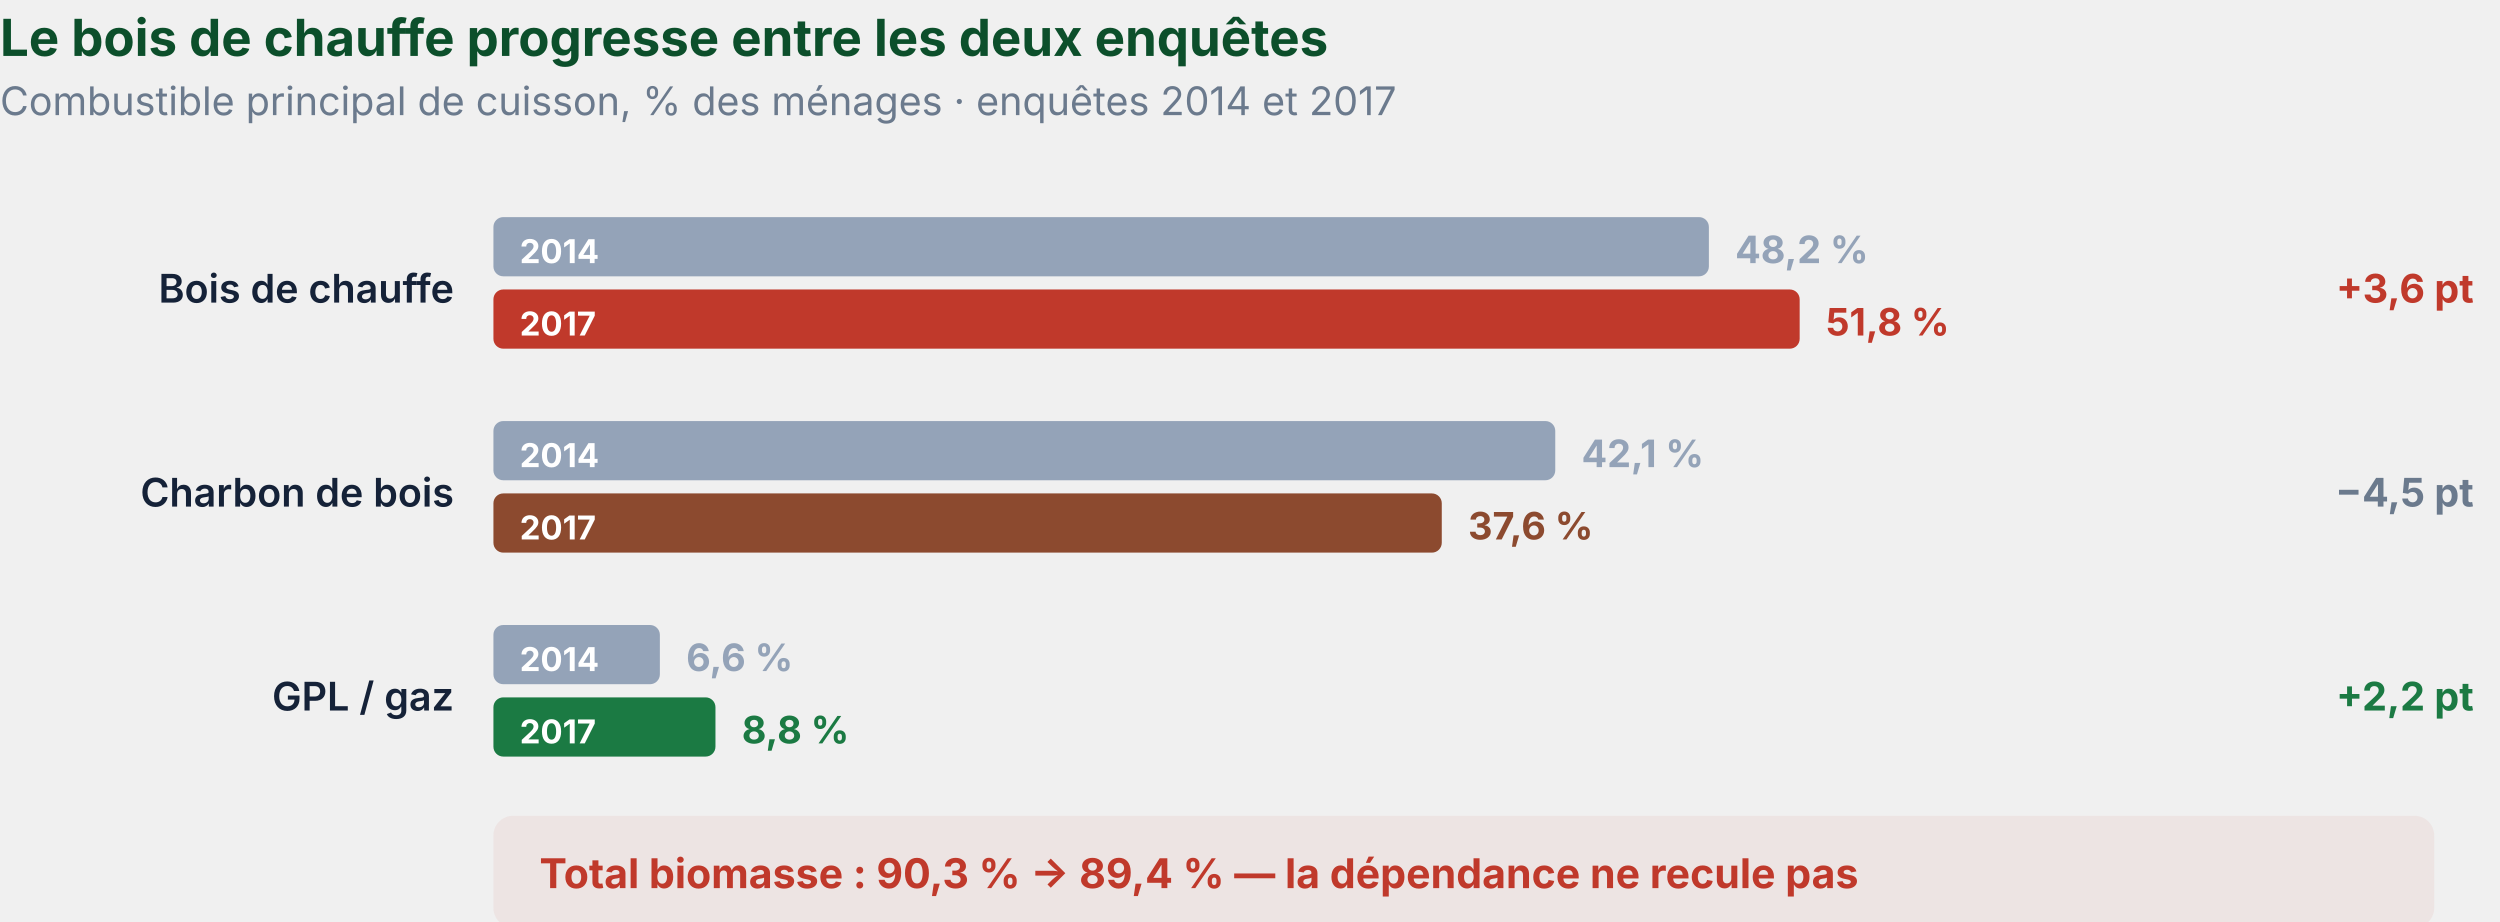
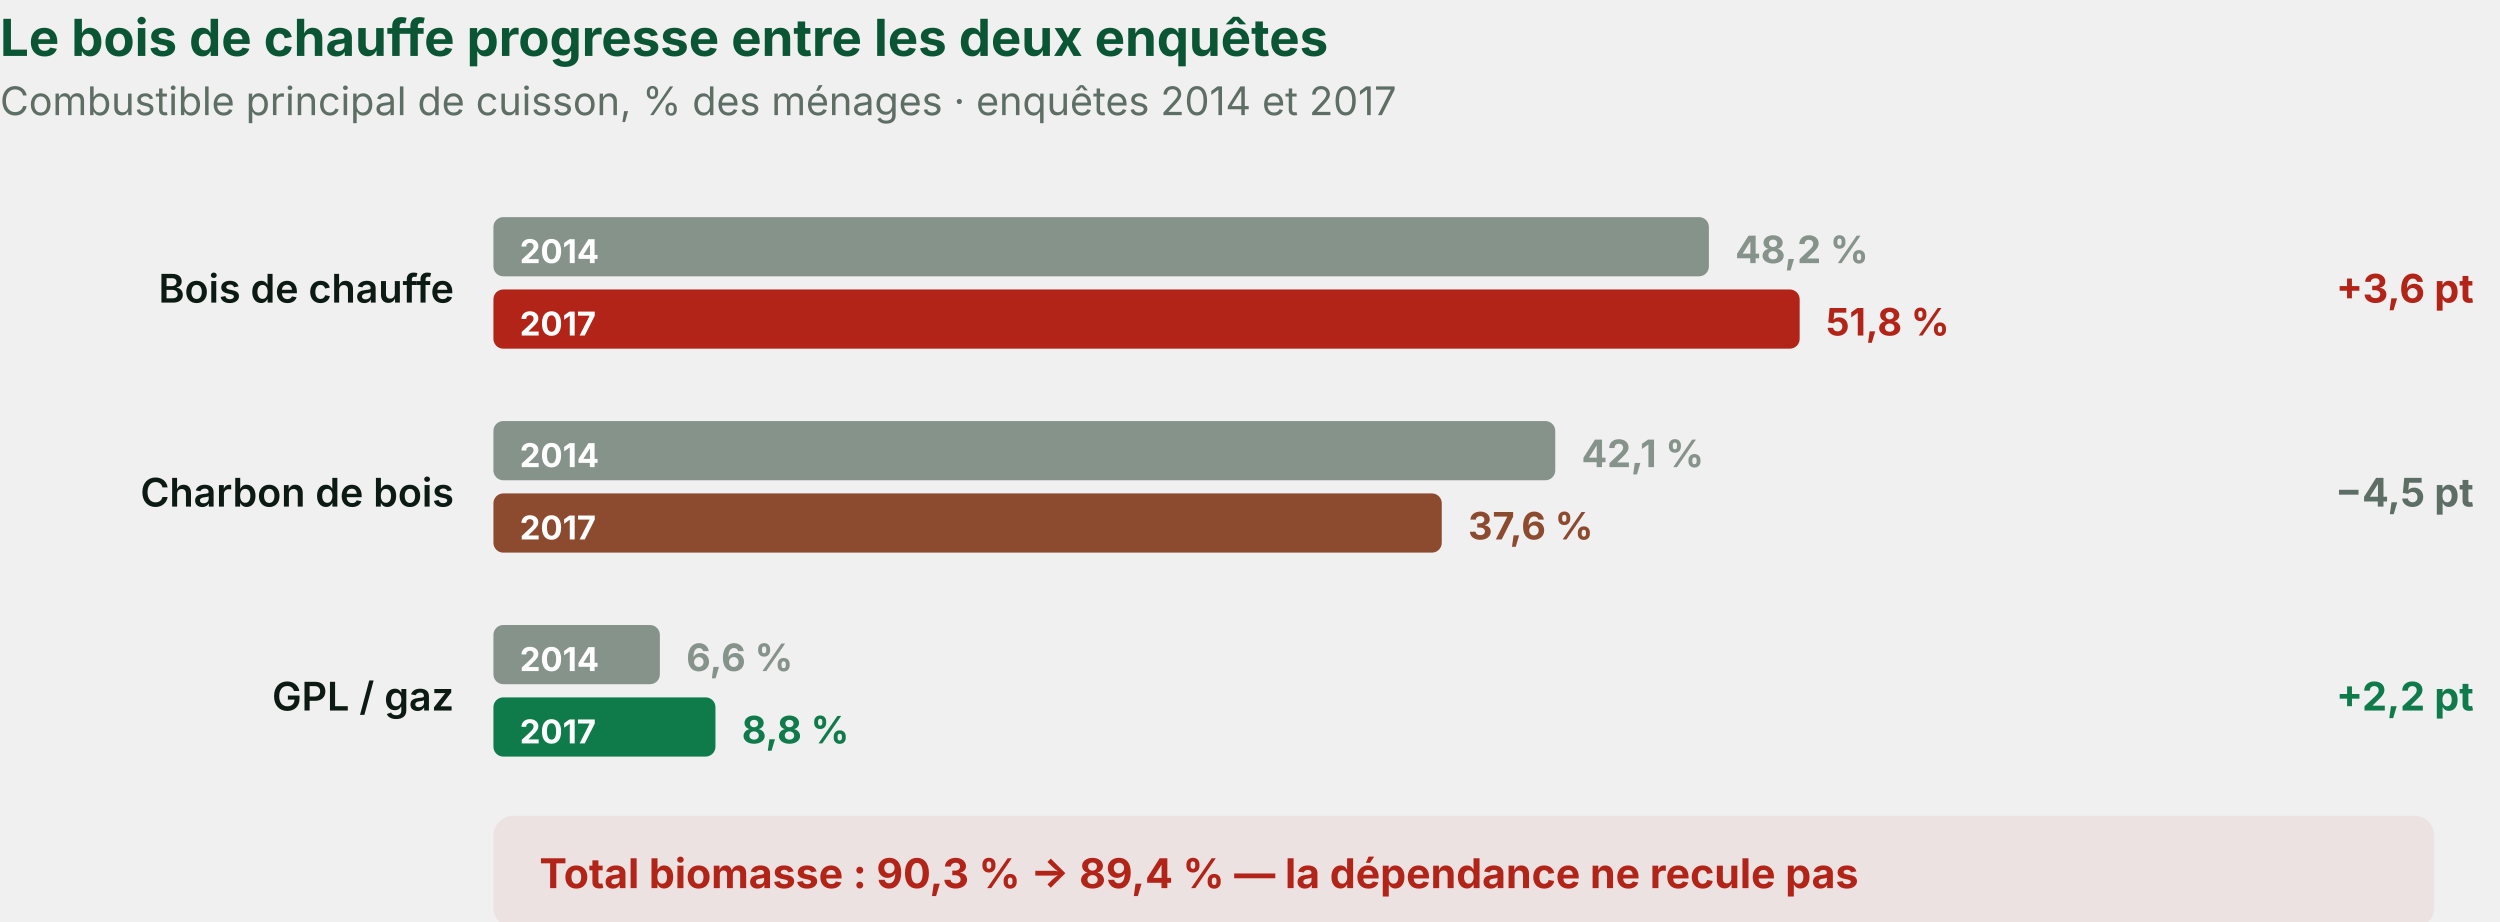
<svg xmlns="http://www.w3.org/2000/svg" viewBox="0 0 760 280" width="100%" role="img" aria-label="Le bois de chauffe progresse entre les deux enquêtes">
  <rect width="760" height="280" fill="none" />
-   <text x="0" y="17" font-family="Inter,'Segoe UI',system-ui,sans-serif" font-size="15.5" font-weight="700" fill="#0C4F2B">Le bois de chauffe progresse entre les deux enquêtes</text>
-   <text x="0" y="35" font-family="Inter,'Segoe UI',system-ui,sans-serif" font-size="12" fill="#6B7A8D">Combustible principal de cuisson, % des ménages · enquêtes 2014 et 2017</text>
-   <text x="138.0" y="92.0" font-family="Inter,'Segoe UI',system-ui,sans-serif" font-size="12" font-weight="600" fill="#152238" text-anchor="end">Bois de chauffe</text>
-   <rect x="150" y="66" width="369.5" height="18" rx="3" fill="#94A3B8" />
-   <text x="527.5" y="80.0" font-family="Inter,'Segoe UI',system-ui,sans-serif" font-size="11.5" font-weight="700" fill="#94A3B8" text-anchor="start">48,2 %</text>
+   <text x="0" y="17" font-family="Inter,'Segoe UI',system-ui,sans-serif" font-size="15.5" font-weight="700" fill="#0A5533">Le bois de chauffe progresse entre les deux enquêtes</text>
+   <text x="0" y="35" font-family="Inter,'Segoe UI',system-ui,sans-serif" font-size="12" fill="#5D6E64">Combustible principal de cuisson, % des ménages · enquêtes 2014 et 2017</text>
+   <text x="138.0" y="92.0" font-family="Inter,'Segoe UI',system-ui,sans-serif" font-size="12" font-weight="600" fill="#0C1A14" text-anchor="end">Bois de chauffe</text>
+   <rect x="150" y="66" width="369.5" height="18" rx="3" fill="#85938B" />
+   <text x="527.5" y="80.0" font-family="Inter,'Segoe UI',system-ui,sans-serif" font-size="11.5" font-weight="700" fill="#85938B" text-anchor="start">48,2 %</text>
  <text x="158.0" y="80.0" font-family="Inter,'Segoe UI',system-ui,sans-serif" font-size="10" font-weight="700" fill="#ffffff" text-anchor="start">2014</text>
-   <rect x="150" y="88" width="397.1" height="18" rx="3" fill="#C0392B" />
-   <text x="555.1" y="102.0" font-family="Inter,'Segoe UI',system-ui,sans-serif" font-size="11.5" font-weight="700" fill="#C0392B" text-anchor="start">51,8 %</text>
+   <rect x="150" y="88" width="397.1" height="18" rx="3" fill="#B32418" />
+   <text x="555.1" y="102.0" font-family="Inter,'Segoe UI',system-ui,sans-serif" font-size="11.5" font-weight="700" fill="#B32418" text-anchor="start">51,8 %</text>
  <text x="158.0" y="102.0" font-family="Inter,'Segoe UI',system-ui,sans-serif" font-size="10" font-weight="700" fill="#ffffff" text-anchor="start">2017</text>
-   <text x="752.0" y="92.0" font-family="Inter,'Segoe UI',system-ui,sans-serif" font-size="12" font-weight="700" fill="#C0392B" text-anchor="end">+3,6 pt</text>
-   <text x="138.0" y="154.0" font-family="Inter,'Segoe UI',system-ui,sans-serif" font-size="12" font-weight="600" fill="#152238" text-anchor="end">Charbon de bois</text>
-   <rect x="150" y="128" width="322.8" height="18" rx="3" fill="#94A3B8" />
-   <text x="480.8" y="142.0" font-family="Inter,'Segoe UI',system-ui,sans-serif" font-size="11.5" font-weight="700" fill="#94A3B8" text-anchor="start">42,1 %</text>
+   <text x="752.0" y="92.0" font-family="Inter,'Segoe UI',system-ui,sans-serif" font-size="12" font-weight="700" fill="#B32418" text-anchor="end">+3,6 pt</text>
+   <text x="138.0" y="154.0" font-family="Inter,'Segoe UI',system-ui,sans-serif" font-size="12" font-weight="600" fill="#0C1A14" text-anchor="end">Charbon de bois</text>
+   <rect x="150" y="128" width="322.8" height="18" rx="3" fill="#85938B" />
+   <text x="480.8" y="142.0" font-family="Inter,'Segoe UI',system-ui,sans-serif" font-size="11.5" font-weight="700" fill="#85938B" text-anchor="start">42,1 %</text>
  <text x="158.0" y="142.0" font-family="Inter,'Segoe UI',system-ui,sans-serif" font-size="10" font-weight="700" fill="#ffffff" text-anchor="start">2014</text>
  <rect x="150" y="150" width="288.3" height="18" rx="3" fill="#8C4A2F" />
  <text x="446.3" y="164.0" font-family="Inter,'Segoe UI',system-ui,sans-serif" font-size="11.5" font-weight="700" fill="#8C4A2F" text-anchor="start">37,6 %</text>
  <text x="158.0" y="164.0" font-family="Inter,'Segoe UI',system-ui,sans-serif" font-size="10" font-weight="700" fill="#ffffff" text-anchor="start">2017</text>
-   <text x="752.0" y="154.0" font-family="Inter,'Segoe UI',system-ui,sans-serif" font-size="12" font-weight="700" fill="#6B7A8D" text-anchor="end">−4,5 pt</text>
-   <text x="138.0" y="216.0" font-family="Inter,'Segoe UI',system-ui,sans-serif" font-size="12" font-weight="600" fill="#152238" text-anchor="end">GPL / gaz</text>
-   <rect x="150" y="190" width="50.6" height="18" rx="3" fill="#94A3B8" />
-   <text x="208.6" y="204.0" font-family="Inter,'Segoe UI',system-ui,sans-serif" font-size="11.5" font-weight="700" fill="#94A3B8" text-anchor="start">6,6 %</text>
+   <text x="752.0" y="154.0" font-family="Inter,'Segoe UI',system-ui,sans-serif" font-size="12" font-weight="700" fill="#5D6E64" text-anchor="end">−4,5 pt</text>
+   <text x="138.0" y="216.0" font-family="Inter,'Segoe UI',system-ui,sans-serif" font-size="12" font-weight="600" fill="#0C1A14" text-anchor="end">GPL / gaz</text>
+   <rect x="150" y="190" width="50.6" height="18" rx="3" fill="#85938B" />
+   <text x="208.6" y="204.0" font-family="Inter,'Segoe UI',system-ui,sans-serif" font-size="11.5" font-weight="700" fill="#85938B" text-anchor="start">6,6 %</text>
  <text x="158.0" y="204.0" font-family="Inter,'Segoe UI',system-ui,sans-serif" font-size="10" font-weight="700" fill="#ffffff" text-anchor="start">2014</text>
-   <rect x="150" y="212" width="67.5" height="18" rx="3" fill="#1B7A43" />
-   <text x="225.5" y="226.0" font-family="Inter,'Segoe UI',system-ui,sans-serif" font-size="11.5" font-weight="700" fill="#1B7A43" text-anchor="start">8,8 %</text>
+   <rect x="150" y="212" width="67.5" height="18" rx="3" fill="#0F7A4A" />
+   <text x="225.5" y="226.0" font-family="Inter,'Segoe UI',system-ui,sans-serif" font-size="11.5" font-weight="700" fill="#0F7A4A" text-anchor="start">8,8 %</text>
  <text x="158.0" y="226.0" font-family="Inter,'Segoe UI',system-ui,sans-serif" font-size="10" font-weight="700" fill="#ffffff" text-anchor="start">2017</text>
-   <text x="752.0" y="216.0" font-family="Inter,'Segoe UI',system-ui,sans-serif" font-size="12" font-weight="700" fill="#1B7A43" text-anchor="end">+2,2 pt</text>
-   <rect x="150" y="248" width="590" height="34" rx="6" fill="#C0392B" opacity=".07" />
-   <text x="164.0" y="270.0" font-family="Inter,'Segoe UI',system-ui,sans-serif" font-size="12.5" font-weight="700" fill="#C0392B" text-anchor="start">Total biomasse : 90,3 %  →  89,4 %  — la dépendance ne recule pas</text>
+   <text x="752.0" y="216.0" font-family="Inter,'Segoe UI',system-ui,sans-serif" font-size="12" font-weight="700" fill="#0F7A4A" text-anchor="end">+2,2 pt</text>
+   <rect x="150" y="248" width="590" height="34" rx="6" fill="#B32418" opacity=".07" />
+   <text x="164.0" y="270.0" font-family="Inter,'Segoe UI',system-ui,sans-serif" font-size="12.5" font-weight="700" fill="#B32418" text-anchor="start">Total biomasse : 90,3 %  →  89,4 %  — la dépendance ne recule pas</text>
</svg>
